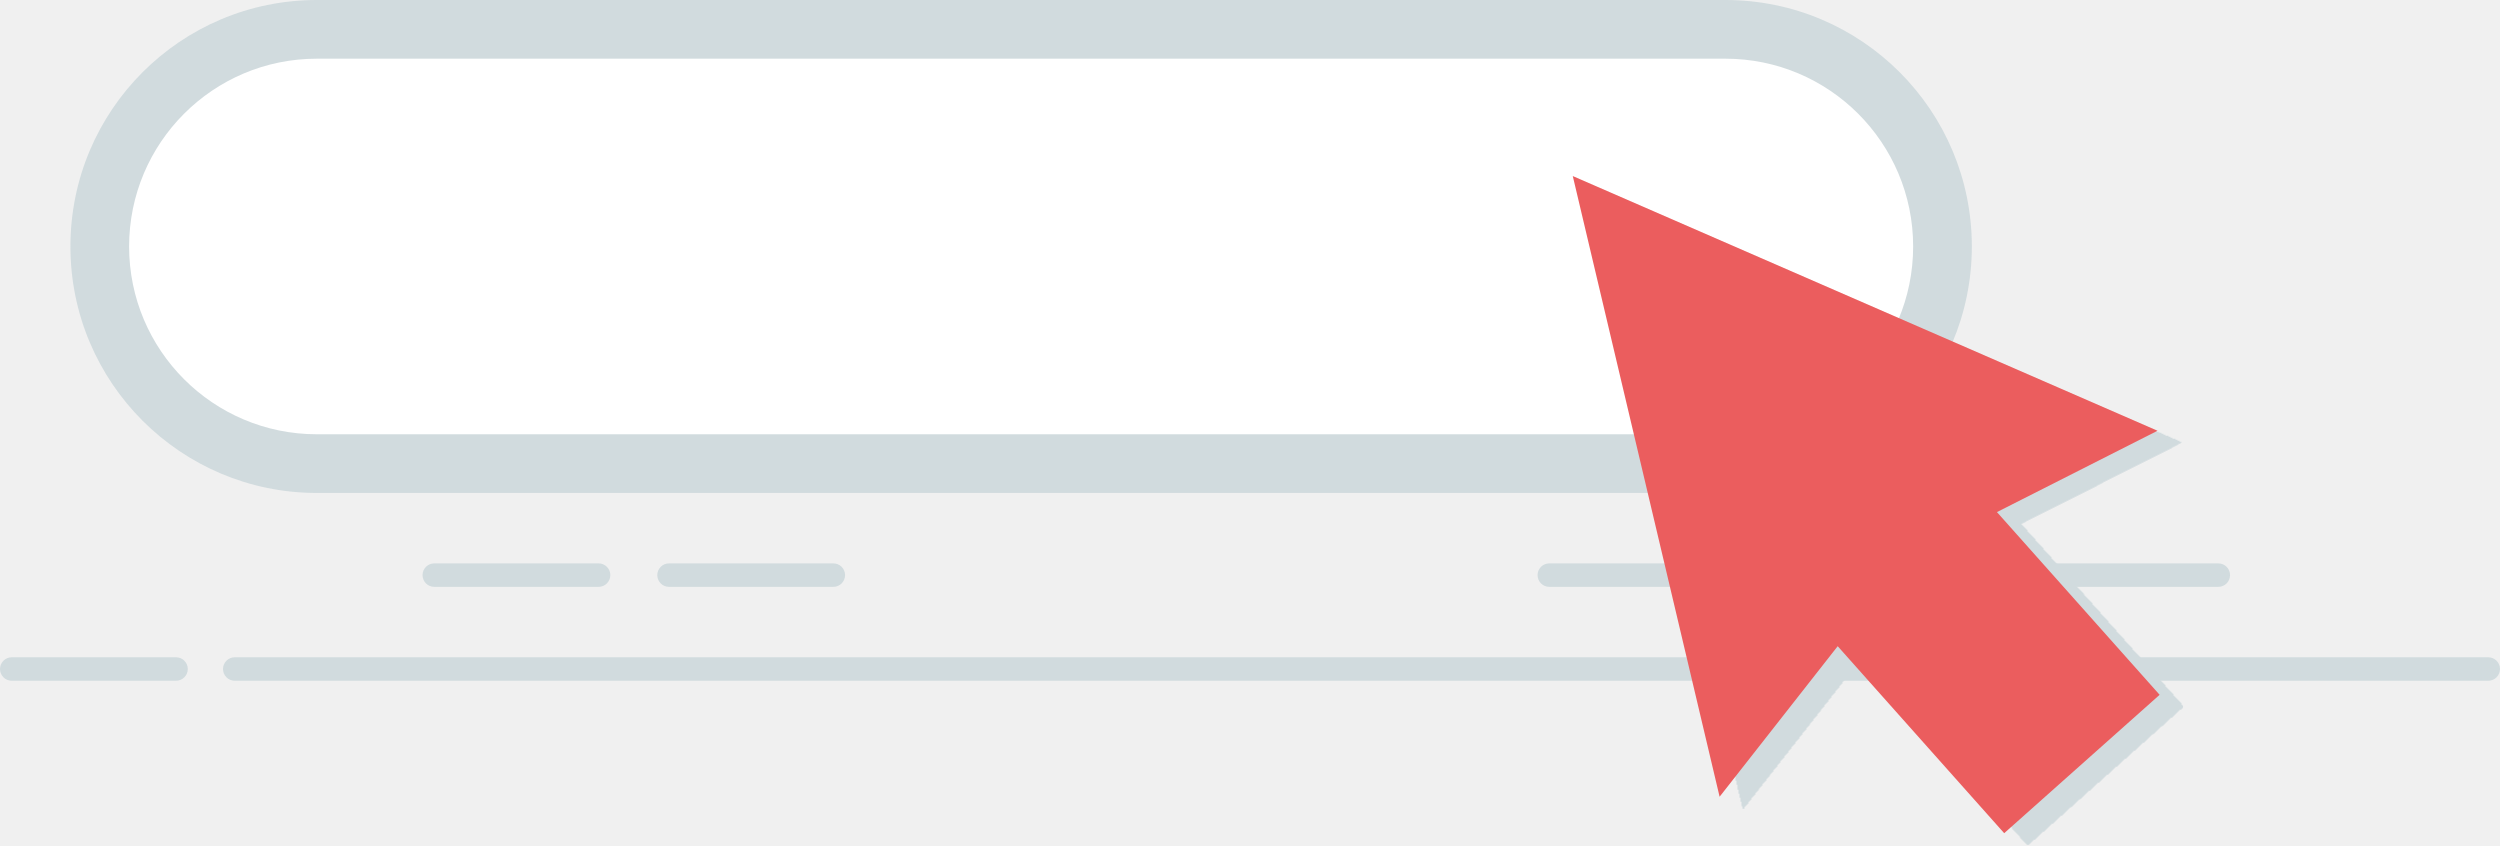
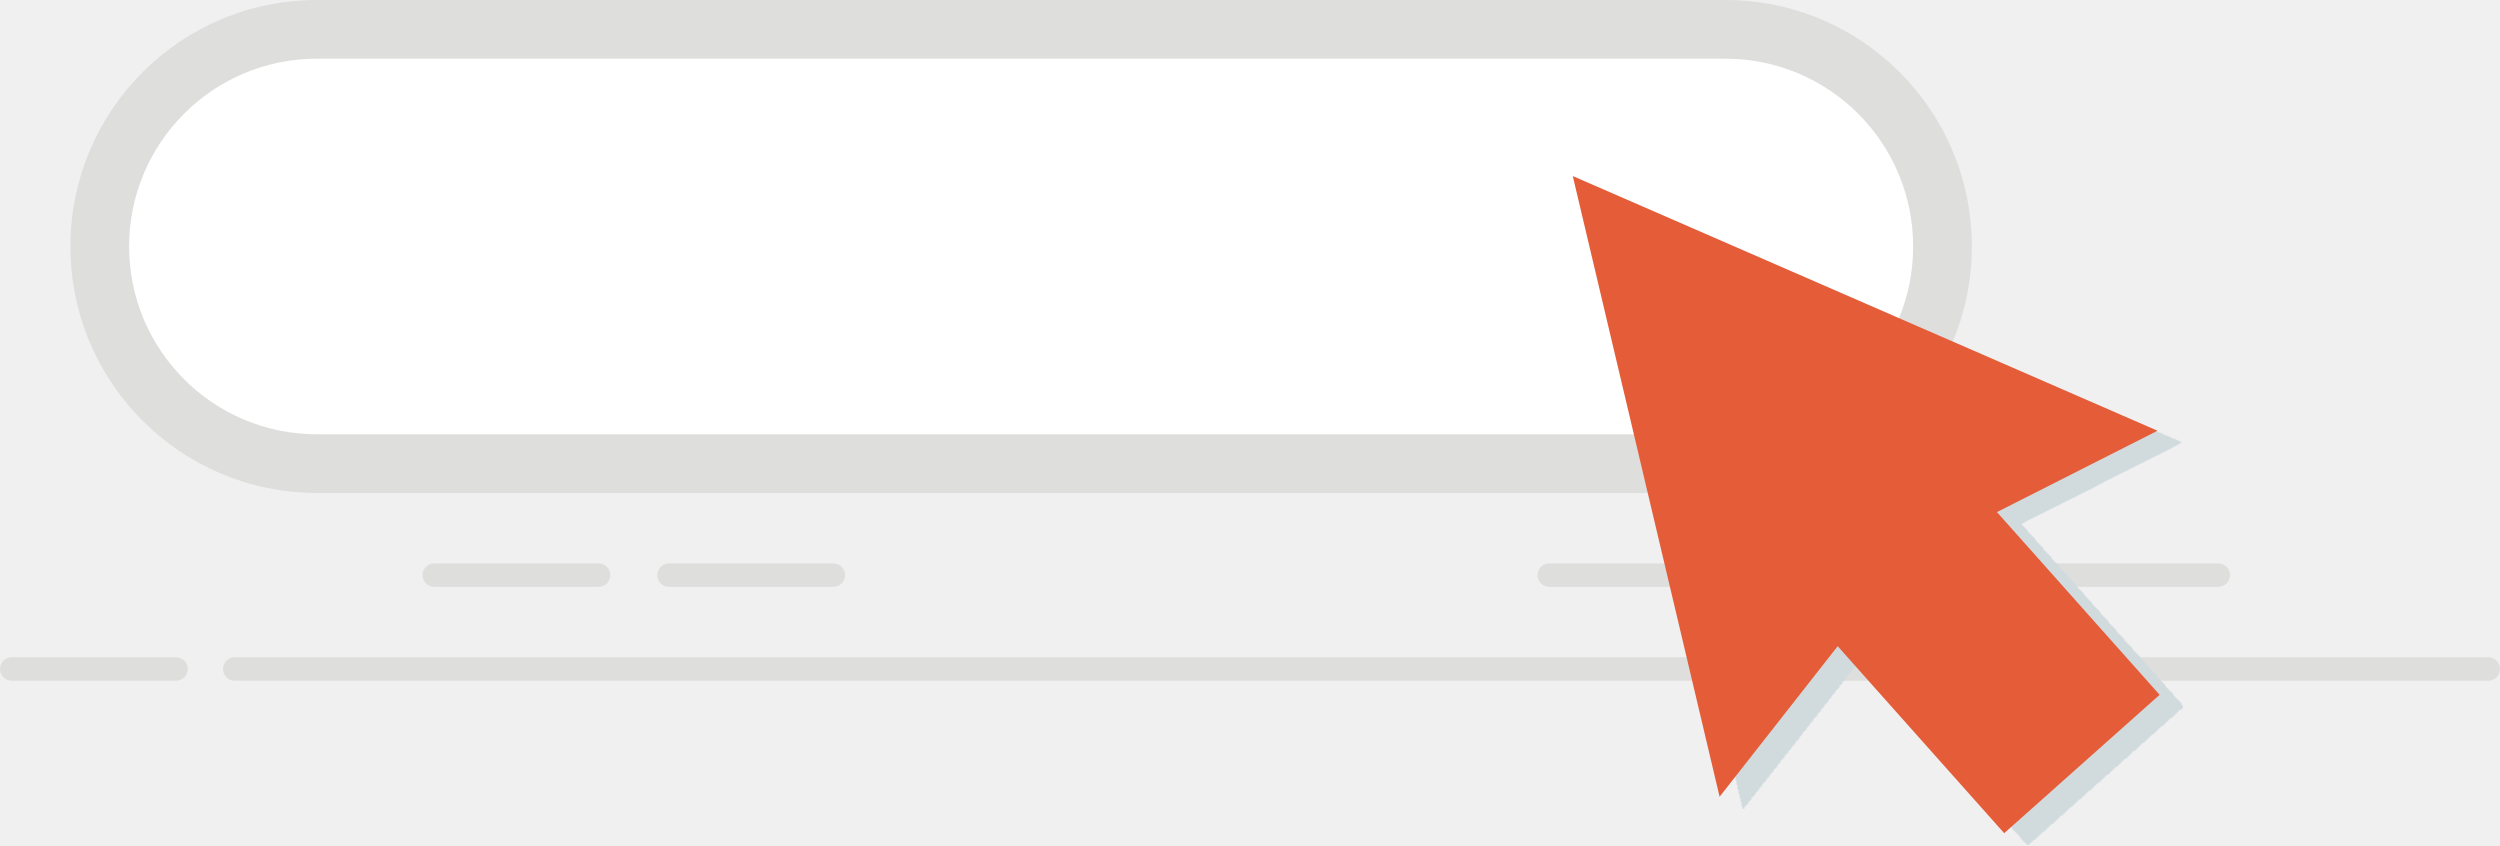
<svg xmlns="http://www.w3.org/2000/svg" class="input-box" width="213" height="72" viewBox="0 0 213 72">
-   <path d="M6 21C6 9.402 15.402 0 27 0H147C158.598 0 168 9.402 168 21V21C168 32.598 158.598 42 147 42H27C15.402 42 6 32.598 6 21V21Z" fill="#D1DBDE" />
+   <path d="M6 21C6 9.402 15.402 0 27 0H147C158.598 0 168 9.402 168 21V21C168 32.598 158.598 42 147 42H27C15.402 42 6 32.598 6 21V21Z" fill="#DEDEDD" />
  <path d="M11 21C11 12.163 18.163 5 27 5H147C155.837 5 163 12.163 163 21V21C163 29.837 155.837 37 147 37H27C18.163 37 11 29.837 11 21V21Z" fill="white" />
-   <path d="M36 49C36 48.448 36.448 48 37 48H51C51.552 48 52 48.448 52 49V49C52 49.552 51.552 50 51 50H37C36.448 50 36 49.552 36 49V49Z" fill="#D1DBDE" />
-   <path d="M56 49C56 48.448 56.448 48 57 48H71C71.552 48 72 48.448 72 49V49C72 49.552 71.552 50 71 50H57C56.448 50 56 49.552 56 49V49Z" fill="#D1DBDE" />
-   <path d="M131 49C131 48.448 131.448 48 132 48H146C146.552 48 147 48.448 147 49V49C147 49.552 146.552 50 146 50H132C131.448 50 131 49.552 131 49V49Z" fill="#D1DBDE" />
-   <path d="M151 49C151 48.448 151.448 48 152 48H166C166.552 48 167 48.448 167 49V49C167 49.552 166.552 50 166 50H152C151.448 50 151 49.552 151 49V49Z" fill="#D1DBDE" />
-   <path d="M174 49C174 48.448 174.448 48 175 48H189C189.552 48 190 48.448 190 49V49C190 49.552 189.552 50 189 50H175C174.448 50 174 49.552 174 49V49Z" fill="#D1DBDE" />
-   <path d="M0 57C0 56.448 0.448 56 1 56H15C15.552 56 16 56.448 16 57V57C16 57.552 15.552 58 15 58H1C0.448 58 0 57.552 0 57V57Z" fill="#D1DBDE" />
-   <path d="M19 57C19 56.448 19.448 56 20 56H212C212.552 56 213 56.448 213 57V57C213 57.552 212.552 58 212 58H20C19.448 58 19 57.552 19 57V57Z" fill="#D1DBDE" />
+   <path d="M36 49C36 48.448 36.448 48 37 48H51C51.552 48 52 48.448 52 49V49C52 49.552 51.552 50 51 50H37C36.448 50 36 49.552 36 49V49Z" fill="#DEDEDD" />
+   <path d="M56 49C56 48.448 56.448 48 57 48H71C71.552 48 72 48.448 72 49V49C72 49.552 71.552 50 71 50H57C56.448 50 56 49.552 56 49V49Z" fill="#DEDEDD" />
+   <path d="M131 49C131 48.448 131.448 48 132 48H146C146.552 48 147 48.448 147 49V49C147 49.552 146.552 50 146 50H132C131.448 50 131 49.552 131 49V49Z" fill="#DEDEDD" />
+   <path d="M151 49C151 48.448 151.448 48 152 48H166C166.552 48 167 48.448 167 49V49C167 49.552 166.552 50 166 50H152C151.448 50 151 49.552 151 49V49Z" fill="#DEDEDD" />
+   <path d="M174 49C174 48.448 174.448 48 175 48H189C189.552 48 190 48.448 190 49V49C190 49.552 189.552 50 189 50H175C174.448 50 174 49.552 174 49V49Z" fill="#DEDEDD" />
+   <path d="M0 57C0 56.448 0.448 56 1 56H15C15.552 56 16 56.448 16 57V57C16 57.552 15.552 58 15 58H1C0.448 58 0 57.552 0 57V57Z" fill="#DEDEDD" />
+   <path d="M19 57C19 56.448 19.448 56 20 56H212C212.552 56 213 56.448 213 57V57C213 57.552 212.552 58 212 58H20C19.448 58 19 57.552 19 57V57Z" fill="#DEDEDD" />
  <g filter="url(#filter0_d_2090_12315)">
-     <path fill-rule="evenodd" clip-rule="evenodd" d="M183.821 36.7L134 15L146.51 67.882L156.572 55.056L170.757 70.988L184 59.198L170.14 43.63L183.821 36.7Z" fill="#EB5D5E" />
+     <path fill-rule="evenodd" clip-rule="evenodd" d="M183.821 36.7L134 15L146.51 67.882L156.572 55.056L170.757 70.988L184 59.198L170.14 43.63L183.821 36.7Z" fill="#E55C39" />
  </g>
  <defs>
    <filter id="filter0_d_2090_12315" x="134" y="15" width="52" height="56.988" filterUnits="userSpaceOnUse" color-interpolation-filters="sRGB">
      <feFlood flood-opacity="0" result="BackgroundImageFix" />
      <feColorMatrix in="SourceAlpha" type="matrix" values="0 0 0 0 0 0 0 0 0 0 0 0 0 0 0 0 0 0 127 0" result="hardAlpha" />
      <feOffset dx="2" dy="1" />
      <feColorMatrix type="matrix" values="0 0 0 0 0.82 0 0 0 0 0.859 0 0 0 0 0.871 0 0 0 1 0" />
      <feBlend mode="normal" in2="BackgroundImageFix" result="effect1_dropShadow_2090_12315" />
      <feBlend mode="normal" in="SourceGraphic" in2="effect1_dropShadow_2090_12315" result="shape" />
    </filter>
  </defs>
</svg>
